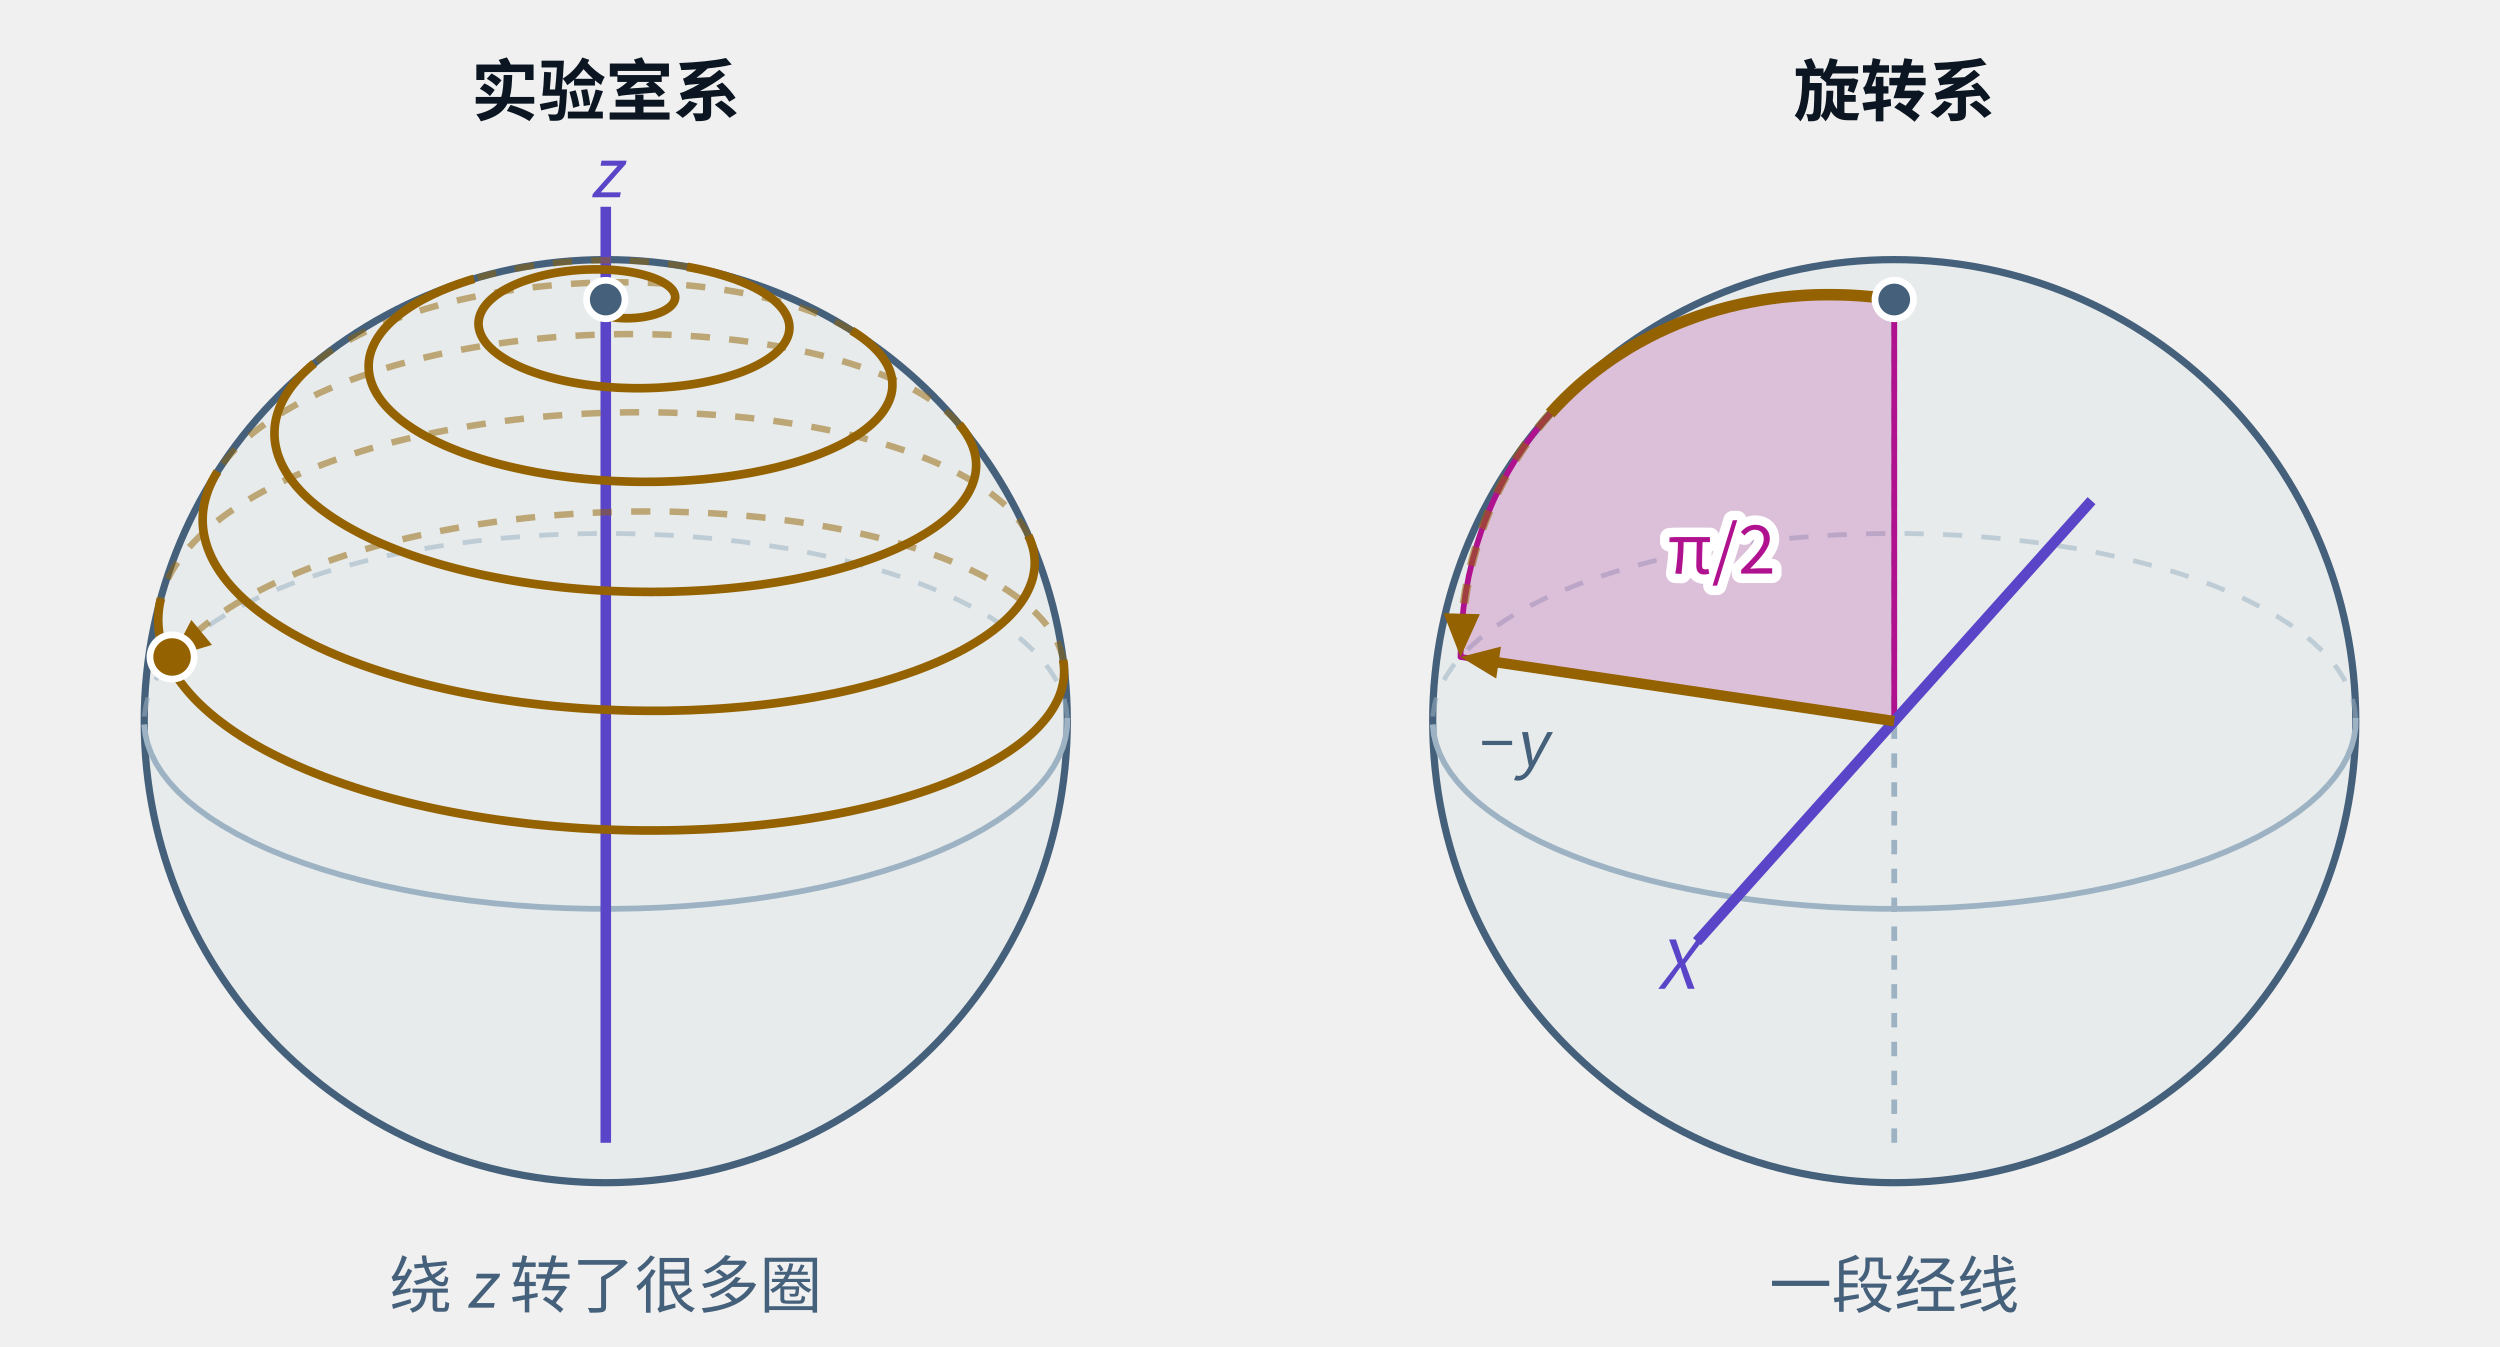
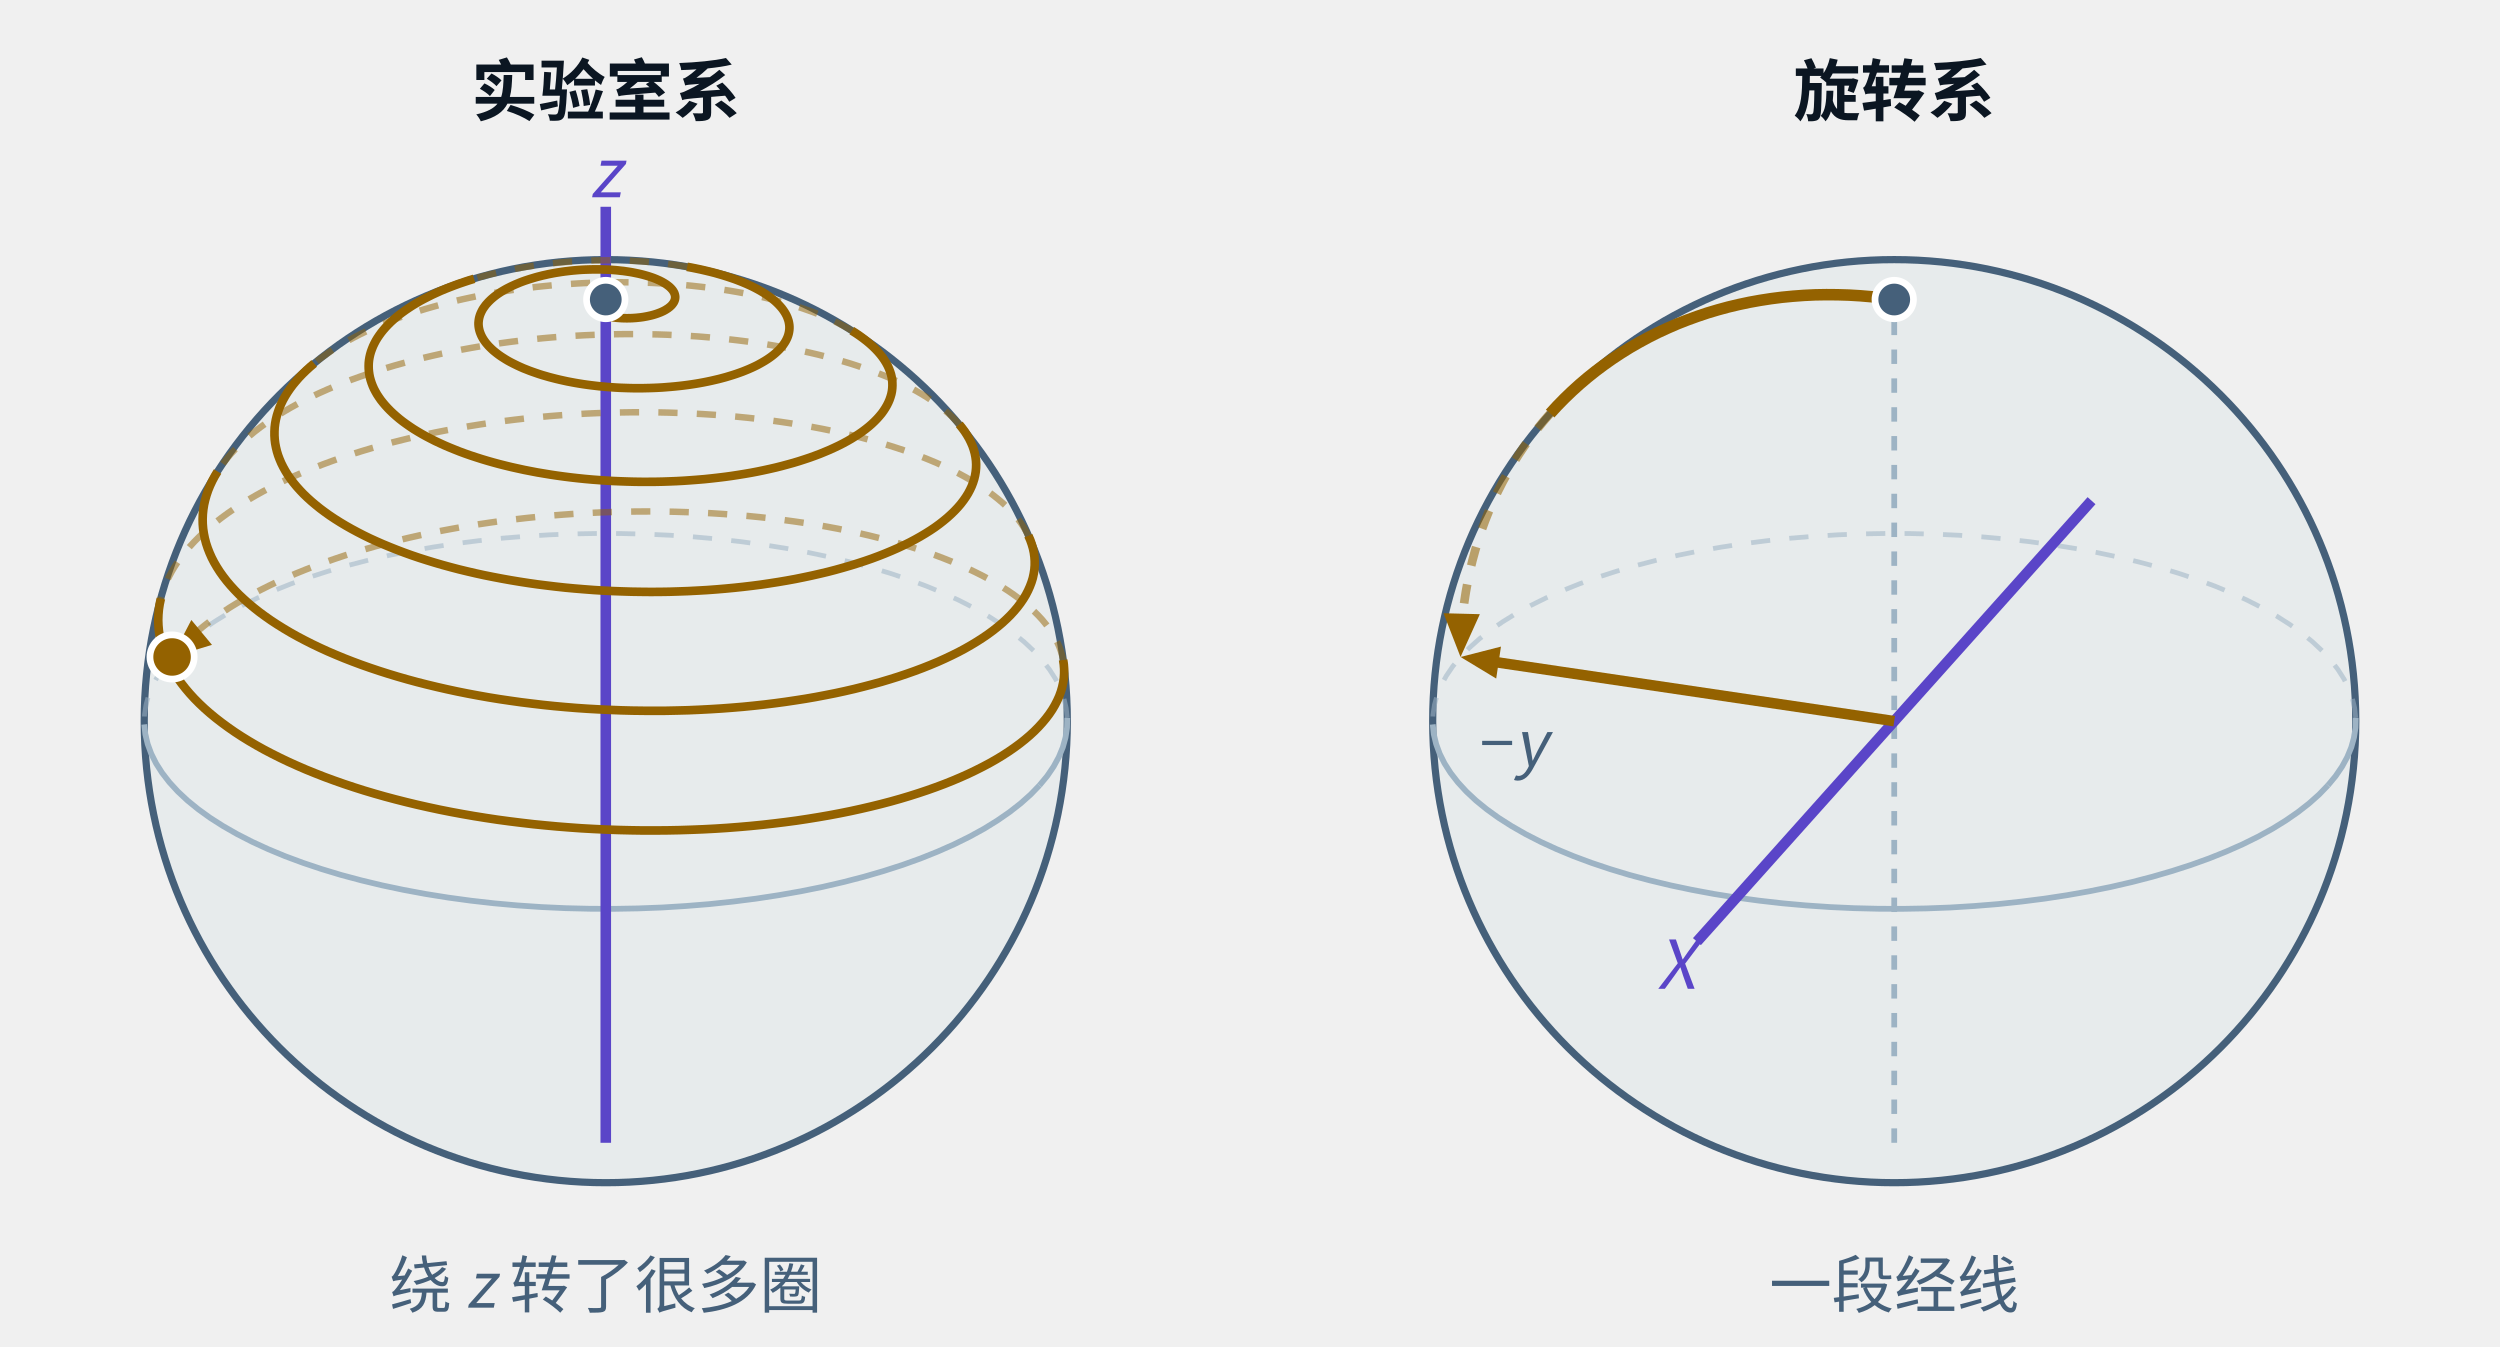
- <svg xmlns="http://www.w3.org/2000/svg" class="tr-fig" data-tr-fig="ch11-lab-spiral" data-lang="zh" data-wrap="1" viewBox="0 0 520 280" width="520" height="280" font-family="'Noto Sans SC', 'Noto Sans CJK SC', 'Source Sans 3', 'PingFang SC', 'Microsoft YaHei', system-ui, sans-serif" role="img" aria-label="两颗同样大小的布洛赫球。左边是实验室系：琥珀色的路径从北极出发，一圈圈绕着紫色的竖直 z 轴盘旋下降，最后落到赤道上，是一条螺旋。右边是旋转系：同一个脉冲里，琥珀色的态只沿一条经线从北极走到赤道，扫过一块四分之一圆的品红扇形，转轴是紫色的水平 X 轴。实际的脉冲里有 125 个载频周期，图中只画了 6 圈。">
+ <svg xmlns="http://www.w3.org/2000/svg" class="tr-fig" data-tr-fig="ch11-lab-spiral" data-lang="zh" data-wrap="1" viewBox="0 0 520 280" width="520" height="280" font-family="'Noto Sans SC', 'Noto Sans CJK SC', 'Source Sans 3', 'PingFang SC', 'Microsoft YaHei', system-ui, sans-serif" role="img" aria-label="两颗同样大小的布洛赫球。左边是实验室系：琥珀色的路径从北极出发，一圈圈绕着紫色的竖直 z 轴盘旋下降，最后落到赤道上，是一条螺旋。右边是旋转系：同一个脉冲里，琥珀色的态只沿一条经线从北极走到赤道，转轴是紫色的水平 X 轴。实际的脉冲里有 125 个载频周期，图中只画了 6 圈。">
  <style>.ts-ink{stroke:#0b1622}.tf-ink{fill:#0b1622}.ts-dim{stroke:#45607a}.tf-dim{fill:#45607a}.ts-faint{stroke:#9db3c4}.tf-faint{fill:#9db3c4}.ts-edge{stroke:#b9d0dd}.tf-edge{fill:#b9d0dd}.ts-hot{stroke:#5f9bb5}.tf-hot{fill:#5f9bb5}.ts-bg{stroke:#ffffff}.tf-bg{fill:#ffffff}.ts-panel{stroke:#eef5f9}.tf-panel{fill:#eef5f9}.ts-sheet{stroke:#f7fbfd}.tf-sheet{fill:#f7fbfd}.ts-cyan{stroke:#007c8a}.tf-cyan{fill:#007c8a}.ts-magenta{stroke:#b0128f}.tf-magenta{fill:#b0128f}.ts-amber{stroke:#946200}.tf-amber{fill:#946200}.ts-violet{stroke:#5a45c8}.tf-violet{fill:#5a45c8}.ts-ok{stroke:#087a4c}.tf-ok{fill:#087a4c}.ts-warn{stroke:#c21f3a}.tf-warn{fill:#c21f3a}.ts-blue{stroke:#1d5fd0}.tf-blue{fill:#1d5fd0}.ts-orange{stroke:#b85410}.tf-orange{fill:#b85410}.ts-sigma{stroke:#28405a}.tf-sigma{fill:#28405a}@media (prefers-color-scheme:dark){.ts-ink{stroke:#d4efff}.tf-ink{fill:#d4efff}.ts-dim{stroke:#6f8ea5}.tf-dim{fill:#6f8ea5}.ts-faint{stroke:#34506a}.tf-faint{fill:#34506a}.ts-edge{stroke:#143049}.tf-edge{fill:#143049}.ts-hot{stroke:#1f5d7c}.tf-hot{fill:#1f5d7c}.ts-bg{stroke:#03060c}.tf-bg{fill:#03060c}.ts-panel{stroke:#07101b}.tf-panel{fill:#07101b}.ts-sheet{stroke:#050c16}.tf-sheet{fill:#050c16}.ts-cyan{stroke:#19f0ff}.tf-cyan{fill:#19f0ff}.ts-magenta{stroke:#ff2fd0}.tf-magenta{fill:#ff2fd0}.ts-amber{stroke:#ffc83d}.tf-amber{fill:#ffc83d}.ts-violet{stroke:#9d8cff}.tf-violet{fill:#9d8cff}.ts-ok{stroke:#46ffb2}.tf-ok{fill:#46ffb2}.ts-warn{stroke:#ff5064}.tf-warn{fill:#ff5064}.ts-blue{stroke:#2a7bff}.tf-blue{fill:#2a7bff}.ts-orange{stroke:#ff8a3c}.tf-orange{fill:#ff8a3c}.ts-sigma{stroke:#cfe3ff}.tf-sigma{fill:#cfe3ff}}</style>
  <svg class="tr-fig-panel" x="0" y="0" width="252" height="280" viewBox="0 0 252 280">
    <text class="tf-ink" x="126" y="24" font-size="14" text-anchor="middle" font-weight="600">实验室系</text>
    <circle cx="126" cy="150" r="96" class="ts-dim tf-cyan" stroke-width="1.5" fill-opacity="0.04" />
    <path d="M216.21 163.35 L217.81 161.42 L219.15 159.45 L220.24 157.45 L221.07 155.43 L221.63 153.4 L221.94 151.36 L221.99 149.32" class="ts-faint" stroke-width="1.2" stroke-linejoin="round" fill="none" />
    <path d="M221.99 149.32 L221.77 147.28 L221.28 145.24 L220.54 143.22 L219.54 141.22 L218.28 139.24 L216.77 137.29 L215.01 135.37 L213.01 133.5 L210.76 131.67 L208.29 129.89 L205.59 128.17 L202.67 126.5 L199.54 124.9 L196.21 123.37 L192.69 121.91 L188.98 120.53 L185.1 119.23 L181.06 118.01 L176.87 116.89 L172.54 115.85 L168.08 114.91 L163.51 114.06 L158.83 113.31 L154.07 112.66 L149.22 112.11 L144.32 111.67 L139.36 111.33 L134.37 111.1 L129.35 110.98 L124.32 110.96 L119.3 111.05 L114.3 111.24 L109.33 111.55 L104.4 111.95 L99.54 112.47 L94.75 113.08 L90.04 113.8 L85.43 114.61 L80.93 115.52 L76.56 116.53 L72.32 117.63 L68.23 118.82 L64.29 120.09 L60.53 121.44 L56.94 122.88 L53.55 124.38 L50.35 125.96 L47.36 127.6 L44.59 129.31 L42.04 131.07 L39.72 132.88 L37.63 134.74 L35.79 136.65 L34.19 138.58 L32.85 140.55 L31.76 142.55 L30.93 144.57 L30.37 146.6 L30.06 148.64 L30.01 150.68" class="ts-faint" stroke-width="1" stroke-dasharray="4 4" stroke-linejoin="round" fill="none" opacity="0.55" />
    <path d="M30.01 150.68 L30.23 152.72 L30.72 154.76 L31.46 156.78 L32.46 158.78 L33.72 160.76 L35.23 162.71 L36.99 164.63 L38.99 166.5 L41.24 168.33 L43.71 170.11 L46.41 171.83 L49.33 173.5 L52.46 175.1 L55.79 176.63 L59.31 178.09 L63.02 179.47 L66.9 180.77 L70.94 181.99 L75.13 183.11 L79.46 184.15 L83.92 185.09 L88.49 185.94 L93.17 186.69 L97.93 187.34 L102.78 187.89 L107.68 188.33 L112.64 188.67 L117.63 188.9 L122.65 189.02 L127.68 189.04 L132.7 188.95 L137.7 188.76 L142.67 188.45 L147.6 188.05 L152.46 187.53 L157.25 186.92 L161.96 186.2 L166.57 185.39 L171.07 184.48 L175.44 183.47 L179.68 182.37 L183.77 181.18 L187.71 179.91 L191.47 178.56 L195.06 177.12 L198.45 175.62 L201.65 174.04 L204.64 172.4 L207.41 170.69 L209.96 168.93 L212.28 167.12 L214.37 165.26 L216.21 163.35" class="ts-faint" stroke-width="1.2" stroke-linejoin="round" fill="none" />
    <line x1="126" y1="237.7" x2="126" y2="43.01" class="ts-violet" stroke-width="2.2" fill="none" />
    <text class="tf-violet" x="126" y="41.03" font-size="14" text-anchor="middle">
      <tspan font-style="italic">z</tspan>
    </text>
    <path d="M126 62.3 L125.9 62.29 L125.79 62.27 L125.69 62.27 L125.58 62.26 L125.47 62.25 L125.37 62.25 L125.26 62.25 L125.15 62.26 L125.04 62.26 L124.93 62.27 L124.82 62.28 L124.71 62.29 L124.6 62.31 L124.49 62.33 L124.39 62.35 L124.28 62.37 L124.18 62.4 L124.08 62.42 L123.98 62.45 L123.88 62.49 L123.79 62.52 L123.7 62.56 L123.61 62.6 L123.53 62.64 L123.45 62.68 L123.37 62.73 L123.3 62.78 L123.23 62.83 L123.16 62.88 L123.1 62.93 L123.05 62.99 L123 63.04 L122.95 63.1 L122.91 63.16 L122.88 63.22 L122.85 63.29 L122.82 63.35 L122.8 63.42 L122.79 63.49 L122.78 63.55 L122.78 63.62 L122.79 63.69 L122.8 63.76 L122.82 63.84 L122.85 63.91 L122.88 63.98 L122.92 64.05 L122.97 64.13 L123.02 64.2 L123.08 64.28 L123.15 64.35 L123.22 64.43 L123.3 64.5 L123.39 64.57 L123.48 64.65 L123.59 64.72 L123.7 64.79 L123.81 64.86 L123.94 64.93 L124.07 65 L124.2 65.07 L124.35 65.14 L124.5 65.21 L124.66 65.27 L124.82 65.34 L124.99 65.4 L125.17 65.46 L125.35 65.52 L125.54 65.58 L125.74 65.63 L125.94 65.68 L126.15 65.74 L126.36 65.78 L126.58 65.83 L126.8 65.88 L127.03 65.92 L127.27 65.96 L127.51 65.99 L127.75 66.03 L128 66.06 L128.25 66.09 L128.51 66.11 L128.77 66.13 L129.03 66.15 L129.3 66.17 L129.57 66.18 L129.84 66.19 L130.11 66.19 L130.39 66.2 L130.67 66.19 L130.95 66.19 L131.23 66.18 L131.52 66.17 L131.8 66.15 L132.09 66.13 L132.37 66.11 L132.65 66.08 L132.94 66.05 L133.22 66.02 L133.51 65.98 L133.79 65.94 L134.07 65.89 L134.34 65.84 L134.62 65.79 L134.89 65.73 L135.16 65.67 L135.43 65.61 L135.69 65.54 L135.95 65.47 L136.21 65.39 L136.46 65.31 L136.7 65.23 L136.94 65.14 L137.18 65.05 L137.41 64.96 L137.63 64.86 L137.85 64.76 L138.06 64.66 L138.26 64.55 L138.46 64.44 L138.64 64.32 L138.82 64.21 L139 64.09 L139.16 63.96 L139.32 63.84 L139.46 63.71 L139.6 63.58 L139.73 63.45 L139.84 63.31 L139.95 63.17 L140.05 63.03 L140.14 62.89 L140.21 62.75 L140.28 62.6 L140.33 62.45 L140.38 62.31 L140.41 62.15 L140.43 62 L140.44 61.85 L140.44 61.7 L140.42 61.54 L140.39 61.38 L140.35 61.23 L140.3 61.07 L140.24 60.91 L140.16 60.76 L140.07 60.6 L139.97 60.44 L139.85 60.28 L139.72 60.13 L139.58 59.97 L139.43 59.82 L139.26 59.66 L139.08 59.51 L138.88 59.36 L138.68 59.21 L138.46 59.06 L138.22 58.91 L137.98 58.77 L137.72 58.62 L137.45 58.48 L137.17 58.34 L136.87 58.21 L136.56 58.07 L136.24 57.94 L135.91 57.81 L135.57 57.69 L135.21 57.57 L134.84 57.45 L134.46 57.34 L134.07 57.23 L133.67 57.12 L133.26 57.02 L132.84 56.92 L132.41 56.83 L131.96 56.74 L131.51 56.65 L131.05 56.57 L130.58 56.5 L130.1 56.43 L129.61 56.36 L129.11 56.31 L128.61 56.25 L128.1 56.2 L127.58 56.16 L127.05 56.12 L126.52 56.09 L125.98 56.07 L125.44 56.05 L124.89 56.04 L124.33 56.03 L123.77 56.03 L123.21 56.04 L122.64 56.05 L122.08 56.07 L121.5 56.09 L120.93 56.12 L120.35 56.16 L119.77 56.21 L119.2 56.26 L118.62 56.32 L118.04 56.39 L117.46 56.46 L116.88 56.54 L116.31 56.63 L115.73 56.72 L115.16 56.82 L114.59 56.93 L114.03 57.04 L113.47 57.17 L112.91 57.29 L112.36 57.43 L111.81 57.57 L111.27 57.72 L110.74 57.88 L110.21 58.04 L109.69 58.21 L109.18 58.38 L108.68 58.56 L108.18 58.75 L107.7 58.95 L107.22 59.15 L106.76 59.36 L106.3 59.57 L105.86 59.79 L105.43 60.01 L105.01 60.24 L104.6 60.48 L104.2 60.72 L103.82 60.97 L103.45 61.22 L103.1 61.48 L102.76 61.74 L102.44 62.01 L102.13 62.28 L101.84 62.56 L101.56 62.84 L101.3 63.13 L101.05 63.41 L100.83 63.71 L100.62 64 L100.42 64.3 L100.25 64.61 L100.1 64.91 L99.96 65.22 L99.84 65.53 L99.74 65.85 L99.66 66.16 L99.6 66.48 L99.56 66.8 L99.53 67.13 L99.53 67.45 L99.55 67.77 L99.59 68.1 L99.65 68.42 L99.73 68.75 L99.83 69.08 L99.95 69.4 L100.09 69.73 L100.25 70.06 L100.43 70.38 L100.63 70.7 L100.86 71.03 L101.1 71.35 L101.37 71.67 L101.65 71.99 L101.96 72.3 L102.29 72.62 L102.63 72.93 L103 73.23 L103.39 73.54 L103.79 73.84 L104.22 74.14 L104.67 74.43 L105.13 74.72 L105.61 75.01 L106.12 75.29 L106.64 75.56 L107.18 75.83 L107.74 76.1 L108.31 76.36 L108.9 76.62 L109.51 76.86 L110.14 77.11 L110.78 77.34 L111.44 77.57 L112.11 77.8 L112.8 78.02 L113.5 78.22 L114.22 78.43 L114.95 78.62 L115.7 78.81 L116.45 78.99 L117.22 79.16 L118 79.33 L118.79 79.48 L119.59 79.63 L120.41 79.77 L121.23 79.9 L122.06 80.02 L122.9 80.13 L123.74 80.23 L124.6 80.33 L125.46 80.41 L126.32 80.49 L127.19 80.55 L128.07 80.61 L128.95 80.66 L129.83 80.69 L130.72 80.72 L131.6 80.74 L132.49 80.75 L133.38 80.75 L134.27 80.73 L135.16 80.71 L136.05 80.68 L136.93 80.64 L137.81 80.59 L138.69 80.52 L139.57 80.45 L140.44 80.37 L141.3 80.28 L142.16 80.18 L143.01 80.07 L143.85 79.95 L144.69 79.82 L145.51 79.68 L146.33 79.53 L147.13 79.37 L147.93 79.2 L148.71 79.02 L149.48 78.84 L150.24 78.64 L150.98 78.44 L151.71 78.22 L152.43 78 L153.13 77.77 L153.81 77.53 L154.47 77.29 L155.12 77.03 L155.75 76.77 L156.36 76.5 L156.96 76.22 L157.53 75.94 L158.08 75.64 L158.61 75.34 L159.12 75.04 L159.61 74.73 L160.08 74.41 L160.52 74.09 L160.94 73.76 L161.34 73.42 L161.71 73.08 L162.06 72.74 L162.38 72.39 L162.68 72.03 L162.95 71.68 L163.2 71.31 L163.42 70.95 L163.61 70.58 L163.78 70.21 L163.92 69.83 L164.03 69.46 L164.11 69.08 L164.17 68.7 L164.2 68.32 L164.2 67.93 L164.17 67.55 L164.11 67.17 L164.03 66.78 L163.91 66.4 L163.77 66.01 L163.6 65.63 L163.4 65.25 L163.17 64.87 L162.91 64.49 L162.63 64.11 L162.31 63.74 L161.97 63.37 L161.6 63 L161.2 62.63 L160.77 62.27 L160.31 61.92 L159.83 61.56 L159.32 61.21 L158.78 60.87 L158.22 60.53 L157.63 60.2 L157.01 59.87 L156.37 59.55 L155.7 59.24 L155 58.93 L154.28 58.63 L153.54 58.34 L152.77 58.05 L151.98 57.78 L151.17 57.51 L150.34 57.25 L149.48 57 L148.6 56.75 L147.7 56.52 L146.78 56.3 L145.84 56.08 L144.88 55.88 L143.9 55.68 L142.91 55.5" class="ts-amber" stroke-width="1.8" stroke-linejoin="round" fill="none" />
    <path d="M142.91 55.5 L141.9 55.33 L140.87 55.17 L139.82 55.02 L138.77 54.88 L137.69 54.75 L136.61 54.63 L135.51 54.53 L134.4 54.44 L133.27 54.36 L132.14 54.29 L131 54.23 L129.85 54.19 L128.69 54.16 L127.52 54.14 L126.35 54.14 L125.17 54.15 L123.99 54.17 L122.8 54.2 L121.61 54.25 L120.42 54.31 L119.23 54.39 L118.04 54.47 L116.85 54.57 L115.66 54.69 L114.47 54.82 L113.29 54.96 L112.11 55.11 L110.93 55.28 L109.76 55.46 L108.6 55.66 L107.45 55.86 L106.3 56.09 L105.17 56.32 L104.04 56.57 L102.93 56.83 L101.83 57.1 L100.74 57.38 L99.67 57.68 L98.61 57.99" class="ts-amber" stroke-width="1.35" stroke-dasharray="4 4" stroke-linejoin="round" fill="none" opacity="0.5" />
    <path d="M98.61 57.99 L97.57 58.31 L96.54 58.65 L95.54 58.99 L94.55 59.35 L93.58 59.72 L92.63 60.1 L91.69 60.49 L90.79 60.9 L89.9 61.31 L89.04 61.74 L88.2 62.17 L87.38 62.61 L86.59 63.07 L85.83 63.53 L85.09 64.01 L84.38 64.49 L83.7 64.98 L83.04 65.48 L82.42 65.98 L81.82 66.5 L81.25 67.02 L80.72 67.55 L80.22 68.08 L79.74 68.63 L79.3 69.18 L78.9 69.73 L78.52 70.29 L78.18 70.85 L77.88 71.42 L77.6 72 L77.37 72.57 L77.16 73.15 L76.99 73.74 L76.86 74.32 L76.76 74.91 L76.7 75.5 L76.68 76.1 L76.69 76.69 L76.74 77.29 L76.82 77.88 L76.94 78.48 L77.1 79.07 L77.29 79.66 L77.52 80.26 L77.78 80.85 L78.09 81.44 L78.42 82.02 L78.8 82.6 L79.21 83.19 L79.66 83.76 L80.14 84.33 L80.66 84.9 L81.21 85.46 L81.8 86.02 L82.42 86.57 L83.07 87.12 L83.76 87.66 L84.49 88.19 L85.25 88.72 L86.03 89.24 L86.86 89.75 L87.71 90.25 L88.59 90.74 L89.51 91.22 L90.45 91.7 L91.43 92.16 L92.43 92.62 L93.46 93.06 L94.52 93.49 L95.6 93.92 L96.71 94.33 L97.85 94.73 L99.01 95.11 L100.2 95.49 L101.4 95.85 L102.63 96.2 L103.89 96.54 L105.16 96.86 L106.45 97.17 L107.76 97.46 L109.09 97.75 L110.43 98.01 L111.79 98.27 L113.17 98.5 L114.56 98.73 L115.96 98.94 L117.37 99.13 L118.8 99.31 L120.23 99.47 L121.68 99.62 L123.13 99.75 L124.59 99.86 L126.05 99.96 L127.52 100.05 L129 100.11 L130.47 100.16 L131.95 100.2 L133.43 100.22 L134.91 100.22 L136.38 100.21 L137.85 100.18 L139.32 100.13 L140.79 100.07 L142.24 99.99 L143.69 99.89 L145.13 99.78 L146.57 99.66 L147.99 99.51 L149.4 99.35 L150.8 99.18 L152.18 98.99 L153.55 98.78 L154.9 98.56 L156.24 98.33 L157.55 98.08 L158.85 97.81 L160.13 97.53 L161.39 97.24 L162.62 96.93 L163.84 96.6 L165.03 96.27 L166.19 95.92 L167.33 95.55 L168.44 95.18 L169.52 94.79 L170.58 94.39 L171.6 93.97 L172.6 93.55 L173.56 93.11 L174.49 92.67 L175.39 92.21 L176.26 91.74 L177.09 91.26 L177.88 90.77 L178.65 90.27 L179.37 89.77 L180.06 89.25 L180.71 88.73 L181.32 88.2 L181.89 87.66 L182.43 87.11 L182.92 86.56 L183.38 86.01 L183.79 85.44 L184.16 84.87 L184.49 84.3 L184.78 83.72 L185.03 83.14 L185.23 82.56 L185.4 81.97 L185.52 81.38 L185.59 80.79 L185.62 80.2 L185.61 79.6 L185.56 79.01 L185.46 78.41 L185.32 77.82 L185.13 77.23 L184.9 76.64 L184.63 76.05 L184.31 75.46 L183.95 74.88 L183.55 74.3 L183.1 73.72 L182.61 73.15 L182.07 72.58 L181.5 72.02 L180.88 71.46 L180.22 70.91 L179.52 70.37 L178.78 69.83 L178 69.3 L177.17 68.78" class="ts-amber" stroke-width="1.8" stroke-linejoin="round" fill="none" />
    <path d="M177.17 68.78 L176.31 68.27 L175.41 67.77 L174.47 67.27 L173.49 66.79 L172.48 66.32 L171.43 65.85 L170.34 65.4 L169.22 64.96 L168.06 64.54 L166.87 64.12 L165.64 63.72 L164.38 63.33 L163.1 62.95 L161.78 62.59 L160.43 62.24 L159.05 61.91 L157.65 61.59 L156.22 61.29 L154.76 61 L153.28 60.73 L151.77 60.47 L150.24 60.23 L148.69 60.01 L147.12 59.8 L145.53 59.62 L143.92 59.44 L142.3 59.29 L140.66 59.15 L139 59.04 L137.33 58.94 L135.65 58.85 L133.95 58.79 L132.25 58.75 L130.54 58.72 L128.82 58.71 L127.09 58.72 L125.36 58.76 L123.62 58.81 L121.88 58.87 L120.14 58.96 L118.4 59.07 L116.67 59.2 L114.93 59.34 L113.2 59.51 L111.47 59.69 L109.75 59.9 L108.04 60.12 L106.33 60.36 L104.64 60.62 L102.96 60.9 L101.29 61.2 L99.63 61.52 L97.99 61.86 L96.37 62.21 L94.76 62.58 L93.18 62.97 L91.61 63.38 L90.07 63.81 L88.54 64.25 L87.04 64.71 L85.57 65.19 L84.12 65.68 L82.7 66.19 L81.31 66.72 L79.94 67.26 L78.61 67.82 L77.31 68.39 L76.04 68.98 L74.81 69.58 L73.61 70.2 L72.44 70.83 L71.31 71.47 L70.22 72.13 L69.17 72.79 L68.15 73.48 L67.18 74.17 L66.24 74.87 L65.35 75.59" class="ts-amber" stroke-width="1.35" stroke-dasharray="4 4" stroke-linejoin="round" fill="none" opacity="0.5" />
    <path d="M65.35 75.59 L64.5 76.31 L63.69 77.05 L62.93 77.79 L62.21 78.54 L61.54 79.31 L60.91 80.07 L60.33 80.85 L59.79 81.64 L59.3 82.43 L58.86 83.22 L58.47 84.03 L58.12 84.83 L57.83 85.65 L57.58 86.46 L57.38 87.28 L57.23 88.1 L57.13 88.93 L57.09 89.75 L57.09 90.58 L57.14 91.41 L57.24 92.23 L57.4 93.06 L57.6 93.89 L57.85 94.71 L58.16 95.53 L58.51 96.35 L58.92 97.17 L59.37 97.98 L59.87 98.79 L60.43 99.59 L61.03 100.39 L61.68 101.18 L62.38 101.96 L63.12 102.74 L63.92 103.51 L64.76 104.27 L65.65 105.02 L66.58 105.77 L67.56 106.5 L68.58 107.23 L69.65 107.94 L70.76 108.64 L71.91 109.33 L73.11 110.01 L74.34 110.67 L75.62 111.33 L76.93 111.97 L78.29 112.59 L79.68 113.2 L81.11 113.79 L82.57 114.37 L84.07 114.94 L85.6 115.49 L87.16 116.02 L88.76 116.53 L90.39 117.03 L92.04 117.51 L93.72 117.97 L95.43 118.42 L97.17 118.84 L98.93 119.25 L100.71 119.64 L102.52 120 L104.35 120.35 L106.19 120.68 L108.06 120.99 L109.94 121.28 L111.83 121.55 L113.74 121.79 L115.66 122.02 L117.6 122.23 L119.54 122.41 L121.49 122.57 L123.45 122.72 L125.42 122.84 L127.39 122.94 L129.36 123.01 L131.33 123.07 L133.3 123.1 L135.27 123.12 L137.24 123.11 L139.21 123.08 L141.16 123.02 L143.11 122.95 L145.06 122.85 L146.99 122.74 L148.91 122.6 L150.81 122.44 L152.71 122.26 L154.58 122.06 L156.44 121.84 L158.28 121.6 L160.1 121.33 L161.9 121.05 L163.67 120.75 L165.42 120.43 L167.15 120.08 L168.85 119.72 L170.52 119.34 L172.16 118.95 L173.77 118.53 L175.35 118.09 L176.9 117.64 L178.41 117.17 L179.88 116.69 L181.32 116.19 L182.72 115.67 L184.09 115.13 L185.41 114.58 L186.69 114.02 L187.93 113.44 L189.13 112.85 L190.28 112.24 L191.39 111.62 L192.45 110.99 L193.47 110.35 L194.44 109.7 L195.36 109.03 L196.23 108.35 L197.05 107.67 L197.82 106.97 L198.54 106.27 L199.21 105.56 L199.83 104.84 L200.39 104.11 L200.9 103.38 L201.36 102.64 L201.76 101.89 L202.11 101.14 L202.4 100.39 L202.64 99.63 L202.82 98.87 L202.95 98.11 L203.02 97.35 L203.04 96.58 L203 95.81 L202.9 95.05 L202.75 94.28 L202.54 93.52 L202.28 92.76 L201.95 92 L201.58 91.24 L201.14 90.49 L200.66 89.74 L200.11 89 L199.52 88.26" class="ts-amber" stroke-width="1.8" stroke-linejoin="round" fill="none" />
    <path d="M199.52 88.26 L198.86 87.53 L198.16 86.81 L197.4 86.09 L196.58 85.39 L195.72 84.69 L194.8 84 L193.83 83.32 L192.81 82.65 L191.74 81.99 L190.62 81.34 L189.45 80.7 L188.23 80.08 L186.96 79.47 L185.65 78.87 L184.3 78.29 L182.89 77.73 L181.45 77.17 L179.96 76.64 L178.43 76.12 L176.86 75.61 L175.25 75.13 L173.61 74.66 L171.92 74.21 L170.2 73.77 L168.45 73.36 L166.66 72.97 L164.83 72.59 L162.98 72.23 L161.1 71.9 L159.19 71.58 L157.25 71.29 L155.29 71.02 L153.3 70.77 L151.29 70.54 L149.26 70.33 L147.21 70.15 L145.14 69.98 L143.05 69.85 L140.95 69.73 L138.83 69.63 L136.7 69.56 L134.56 69.52 L132.41 69.49 L130.25 69.49 L128.09 69.52 L125.92 69.57 L123.75 69.64 L121.58 69.73 L119.4 69.85 L117.23 70 L115.06 70.16 L112.9 70.35 L110.74 70.57 L108.59 70.81 L106.46 71.07 L104.33 71.36 L102.21 71.67 L100.11 72 L98.03 72.36 L95.96 72.74 L93.91 73.14 L91.88 73.56 L89.88 74.01 L87.89 74.48 L85.94 74.97 L84.01 75.49 L82.1 76.02 L80.23 76.58 L78.38 77.15 L76.57 77.75 L74.8 78.37 L73.05 79 L71.35 79.66 L69.68 80.33 L68.05 81.03 L66.46 81.74 L64.91 82.47 L63.4 83.22 L61.94 83.98 L60.52 84.76 L59.15 85.56 L57.82 86.37 L56.54 87.2 L55.31 88.04 L54.13 88.89 L53 89.76 L51.93 90.64 L50.9 91.53 L49.93 92.43 L49.01 93.35 L48.15 94.27 L47.34 95.21 L46.59 96.15 L45.9 97.11 L45.26 98.07" class="ts-amber" stroke-width="1.35" stroke-dasharray="4 4" stroke-linejoin="round" fill="none" opacity="0.5" />
    <path d="M45.26 98.07 L44.68 99.03 L44.16 100.01 L43.7 100.99 L43.3 101.97 L42.96 102.97 L42.68 103.96 L42.45 104.96 L42.29 105.96 L42.19 106.96 L42.15 107.97 L42.17 108.97 L42.25 109.98 L42.4 110.98 L42.6 111.98 L42.86 112.98 L43.19 113.98 L43.58 114.98 L44.02 115.97 L44.53 116.96 L45.1 117.94 L45.72 118.91 L46.41 119.88 L47.15 120.84 L47.96 121.8 L48.82 122.74 L49.73 123.68 L50.71 124.6 L51.74 125.52 L52.82 126.42 L53.96 127.32 L55.16 128.2 L56.4 129.07 L57.7 129.92 L59.05 130.76 L60.45 131.59 L61.9 132.4 L63.4 133.19 L64.94 133.97 L66.53 134.73 L68.17 135.48 L69.85 136.2 L71.57 136.91 L73.34 137.6 L75.14 138.27 L76.99 138.92 L78.87 139.55 L80.79 140.16 L82.74 140.75 L84.73 141.32 L86.75 141.87 L88.8 142.39 L90.88 142.89 L92.98 143.37 L95.12 143.83 L97.27 144.26 L99.46 144.67 L101.66 145.06 L103.88 145.42 L106.12 145.75 L108.38 146.07 L110.66 146.35 L112.95 146.62 L115.25 146.86 L117.56 147.07 L119.87 147.26 L122.2 147.42 L124.53 147.55 L126.86 147.66 L129.2 147.75 L131.54 147.81 L133.87 147.84 L136.2 147.85 L138.53 147.84 L140.85 147.79 L143.16 147.73 L145.46 147.63 L147.75 147.51 L150.03 147.37 L152.29 147.2 L154.54 147.01 L156.76 146.79 L158.97 146.55 L161.15 146.28 L163.31 145.99 L165.45 145.67 L167.56 145.34 L169.64 144.98 L171.69 144.59 L173.71 144.19 L175.7 143.76 L177.65 143.31 L179.57 142.83 L181.45 142.34 L183.3 141.83 L185.1 141.29 L186.86 140.74 L188.58 140.16 L190.25 139.57 L191.88 138.96 L193.47 138.33 L195 137.69 L196.49 137.02 L197.93 136.34 L199.32 135.65 L200.65 134.94 L201.93 134.21 L203.16 133.47 L204.33 132.72 L205.45 131.96 L206.51 131.18 L207.51 130.39 L208.46 129.59 L209.34 128.78 L210.17 127.96 L210.93 127.13 L211.64 126.29 L212.28 125.44 L212.86 124.59 L213.38 123.73 L213.83 122.86 L214.22 121.99 L214.55 121.12 L214.82 120.24 L215.01 119.36 L215.15 118.47 L215.22 117.59 L215.22 116.7 L215.16 115.82 L215.04 114.93 L214.85 114.05 L214.59 113.16 L214.28 112.28 L213.89 111.41" class="ts-amber" stroke-width="1.8" stroke-linejoin="round" fill="none" />
    <path d="M213.89 111.41 L213.44 110.54 L212.93 109.67 L212.36 108.81 L211.72 107.95 L211.02 107.11 L210.25 106.27 L209.43 105.43 L208.54 104.61 L207.59 103.8 L206.58 103 L205.52 102.2 L204.39 101.42 L203.21 100.66 L201.97 99.9 L200.67 99.16 L199.32 98.43 L197.91 97.72 L196.45 97.03 L194.93 96.34 L193.37 95.68 L191.76 95.03 L190.09 94.41 L188.38 93.79 L186.62 93.2 L184.82 92.63 L182.97 92.08 L181.08 91.55 L179.15 91.03 L177.17 90.54 L175.16 90.07 L173.11 89.63 L171.03 89.2 L168.91 88.8 L166.76 88.43 L164.57 88.07 L162.36 87.74 L160.12 87.43 L157.85 87.15 L155.56 86.9 L153.24 86.67 L150.91 86.46 L148.55 86.28 L146.18 86.13 L143.78 86 L141.38 85.9 L138.96 85.82 L136.53 85.77 L134.09 85.75 L131.64 85.75 L129.19 85.79 L126.73 85.84 L124.27 85.93 L121.81 86.04 L119.35 86.18 L116.89 86.35 L114.44 86.54 L112 86.76 L109.56 87.01 L107.13 87.29 L104.72 87.59 L102.32 87.91 L99.94 88.27 L97.57 88.65 L95.22 89.05 L92.89 89.49 L90.59 89.94 L88.31 90.43 L86.05 90.93 L83.82 91.47 L81.63 92.02 L79.46 92.61 L77.32 93.21 L75.22 93.84 L73.15 94.49 L71.13 95.16 L69.14 95.86 L67.19 96.58 L65.28 97.32 L63.41 98.08 L61.59 98.86 L59.81 99.66 L58.08 100.48 L56.4 101.32 L54.77 102.18 L53.19 103.06 L51.66 103.95 L50.19 104.86 L48.77 105.79 L47.4 106.73 L46.09 107.69 L44.84 108.66 L43.64 109.64 L42.51 110.64 L41.43 111.65 L40.42 112.67 L39.46 113.71 L38.57 114.75 L37.75 115.8 L36.98 116.87 L36.28 117.94 L35.65 119.02 L35.08 120.1 L34.57 121.19 L34.14 122.29 L33.76 123.39 L33.46 124.5" class="ts-amber" stroke-width="1.35" stroke-dasharray="4 4" stroke-linejoin="round" fill="none" opacity="0.5" />
    <path d="M33.46 124.5 L33.22 125.61 L33.05 126.72 L32.95 127.83 L32.91 128.95 L32.95 130.06 L33.05 131.18 L33.21 132.29 L33.45 133.4 L33.75 134.51 L34.12 135.62 L34.56 136.72 L35.06 137.82 L35.63 138.91 L36.27 139.99 L36.97 141.07 L37.74 142.14 L38.57 143.2 L39.46 144.25 L40.42 145.3 L41.44 146.33 L42.52 147.35 L43.67 148.36 L44.87 149.35 L46.14 150.33 L47.46 151.3 L48.84 152.26 L50.28 153.2 L51.77 154.12 L53.32 155.03 L54.92 155.92 L56.58 156.79 L58.28 157.64 L60.04 158.48 L61.84 159.29 L63.69 160.09 L65.59 160.86 L67.53 161.62 L69.52 162.35 L71.54 163.06 L73.61 163.75 L75.72 164.42 L77.87 165.06 L80.05 165.68 L82.26 166.27 L84.51 166.84 L86.79 167.39 L89.1 167.91 L91.43 168.41 L93.8 168.88 L96.18 169.32 L98.59 169.74 L101.03 170.13 L103.48 170.5 L105.94 170.83 L108.43 171.14 L110.92 171.43 L113.43 171.68 L115.95 171.91 L118.48 172.11 L121.01 172.29 L123.55 172.43 L126.09 172.55 L128.64 172.64 L131.18 172.7 L133.72 172.74 L136.25 172.74 L138.78 172.72 L141.3 172.67 L143.81 172.59 L146.31 172.49 L148.79 172.36 L151.26 172.2 L153.71 172.01 L156.14 171.8 L158.55 171.56 L160.94 171.29 L163.31 171 L165.64 170.69 L167.95 170.34 L170.23 169.97 L172.48 169.58 L174.7 169.16 L176.88 168.72 L179.02 168.25 L181.13 167.76 L183.2 167.25 L185.22 166.72 L187.21 166.16 L189.15 165.58 L191.04 164.98 L192.89 164.36 L194.69 163.72 L196.45 163.06 L198.15 162.38 L199.8 161.68 L201.39 160.97 L202.93 160.23 L204.42 159.48 L205.85 158.72 L207.22 157.94 L208.54 157.14 L209.79 156.33 L210.99 155.5 L212.12 154.67 L213.19 153.82 L214.2 152.96 L215.14 152.09 L216.02 151.2 L216.83 150.31 L217.58 149.41 L218.26 148.51 L218.88 147.59 L219.42 146.67 L219.9 145.74 L220.32 144.81 L220.66 143.87 L220.93 142.93 L221.14 141.99 L221.28 141.05 L221.34 140.1 L221.34 139.15 L221.27 138.21 L221.13 137.26" class="ts-amber" stroke-width="1.8" stroke-linejoin="round" fill="none" />
    <path d="M221.13 137.26 L220.92 136.32 L220.64 135.38 L220.3 134.44 L219.88 133.51 L219.4 132.58 L218.85 131.65 L218.23 130.74 L217.54 129.83 L216.79 128.92 L215.97 128.03 L215.08 127.15 L214.13 126.27 L213.12 125.41 L212.04 124.56 L210.9 123.72 L209.7 122.89 L208.43 122.08 L207.11 121.28 L205.73 120.49 L204.29 119.72 L202.79 118.97 L201.23 118.23 L199.63 117.51 L197.96 116.81 L196.25 116.13 L194.48 115.46 L192.66 114.82 L190.8 114.19 L188.88 113.59 L186.93 113.01 L184.92 112.44 L182.87 111.91 L180.79 111.39 L178.66 110.9 L176.49 110.43 L174.29 109.98 L172.05 109.56 L169.77 109.16 L167.47 108.79 L165.13 108.45 L162.76 108.13 L160.37 107.83 L157.96 107.56 L155.51 107.32 L153.05 107.11 L150.57 106.92 L148.07 106.76 L145.55 106.63 L143.02 106.53 L140.47 106.45 L137.92 106.4 L135.35 106.38 L132.78 106.39 L130.21 106.42 L127.63 106.49 L125.04 106.58 L122.46 106.7 L119.88 106.85 L117.31 107.03 L114.74 107.23 L112.18 107.47 L109.63 107.73 L107.09 108.02 L104.56 108.33 L102.05 108.68 L99.56 109.05 L97.08 109.45 L94.63 109.88 L92.2 110.33 L89.79 110.81 L87.41 111.32 L85.06 111.85 L82.74 112.41 L80.45 112.99 L78.19 113.6 L75.96 114.24 L73.77 114.89 L71.62 115.57 L69.51 116.28 L67.44 117.01 L65.41 117.76 L63.43 118.53 L61.49 119.32 L59.6 120.14 L57.76 120.97 L55.96 121.83 L54.22 122.7 L52.53 123.59 L50.89 124.51 L49.31 125.44 L47.78 126.38 L46.31 127.35 L44.9 128.32 L43.54 129.32 L42.25 130.33 L41.01 131.35 L39.84 132.38 L38.73 133.43 L37.69 134.49 L36.71 135.56 L35.79 136.65" class="ts-amber" stroke-width="1.35" stroke-dasharray="4 4" stroke-linejoin="round" fill="none" opacity="0.5" />
    <path d="M35.79 136.65 L39.8 128.95 L44.09 134.13Z" class="tf-amber" />
    <circle cx="126" cy="62.3" r="4" class="ts-bg tf-dim" stroke-width="1.4" />
    <circle cx="35.79" cy="136.65" r="4.6" class="ts-bg tf-amber" stroke-width="1.4" />
    <text class="tf-dim" x="126" y="272" font-size="13" text-anchor="middle">绕 <tspan font-style="italic">z</tspan> 转了很多圈</text>
  </svg>
  <svg class="tr-fig-panel" x="268" y="0" width="252" height="280" viewBox="0 0 252 280">
    <text class="tf-ink" x="126" y="24" font-size="14" text-anchor="middle" font-weight="600">旋转系</text>
    <circle cx="126" cy="150" r="96" class="ts-dim tf-cyan" stroke-width="1.5" fill-opacity="0.04" />
    <path d="M216.21 163.35 L217.81 161.42 L219.15 159.45 L220.24 157.45 L221.07 155.43 L221.63 153.4 L221.94 151.36 L221.99 149.32" class="ts-faint" stroke-width="1.2" stroke-linejoin="round" fill="none" />
    <path d="M221.99 149.32 L221.77 147.28 L221.28 145.24 L220.54 143.22 L219.54 141.22 L218.28 139.24 L216.77 137.29 L215.01 135.37 L213.01 133.5 L210.76 131.67 L208.29 129.89 L205.59 128.17 L202.67 126.5 L199.54 124.9 L196.21 123.37 L192.69 121.91 L188.98 120.53 L185.1 119.23 L181.06 118.01 L176.87 116.89 L172.54 115.85 L168.08 114.91 L163.51 114.06 L158.83 113.31 L154.07 112.66 L149.22 112.11 L144.32 111.67 L139.36 111.33 L134.37 111.1 L129.35 110.98 L124.32 110.96 L119.3 111.05 L114.3 111.24 L109.33 111.55 L104.4 111.95 L99.54 112.47 L94.75 113.08 L90.04 113.8 L85.43 114.61 L80.93 115.52 L76.56 116.53 L72.32 117.63 L68.23 118.82 L64.29 120.09 L60.53 121.44 L56.94 122.88 L53.55 124.38 L50.35 125.96 L47.36 127.6 L44.59 129.31 L42.04 131.07 L39.72 132.88 L37.63 134.74 L35.79 136.65 L34.19 138.58 L32.85 140.55 L31.76 142.55 L30.93 144.57 L30.37 146.6 L30.06 148.64 L30.01 150.68" class="ts-faint" stroke-width="1" stroke-dasharray="4 4" stroke-linejoin="round" fill="none" opacity="0.55" />
    <path d="M30.01 150.68 L30.23 152.72 L30.72 154.76 L31.46 156.78 L32.46 158.78 L33.72 160.76 L35.23 162.71 L36.99 164.63 L38.99 166.5 L41.24 168.33 L43.71 170.11 L46.41 171.83 L49.33 173.5 L52.46 175.1 L55.79 176.63 L59.31 178.09 L63.02 179.47 L66.9 180.77 L70.94 181.99 L75.13 183.11 L79.46 184.15 L83.92 185.09 L88.49 185.94 L93.17 186.69 L97.93 187.34 L102.78 187.89 L107.68 188.33 L112.64 188.67 L117.63 188.9 L122.65 189.02 L127.68 189.04 L132.7 188.95 L137.7 188.76 L142.67 188.45 L147.6 188.05 L152.46 187.53 L157.25 186.92 L161.96 186.2 L166.57 185.39 L171.07 184.48 L175.44 183.47 L179.68 182.37 L183.77 181.18 L187.71 179.91 L191.47 178.56 L195.06 177.12 L198.45 175.62 L201.65 174.04 L204.64 172.4 L207.41 170.69 L209.96 168.93 L212.28 167.12 L214.37 165.26 L216.21 163.35" class="ts-faint" stroke-width="1.2" stroke-linejoin="round" fill="none" />
    <line x1="126" y1="237.7" x2="126" y2="62.3" class="ts-faint" stroke-width="1.2" stroke-dasharray="3 3" fill="none" />
-     <path d="M126 150 L126 62.3 L122.46 61.84 L118.92 61.52 L115.4 61.34 L111.89 61.29 L108.4 61.38 L104.94 61.61 L101.51 61.97 L98.12 62.47 L94.78 63.1 L91.48 63.86 L88.23 64.76 L85.05 65.8 L81.92 66.96 L78.87 68.25 L75.88 69.66 L72.98 71.2 L70.15 72.86 L67.41 74.64 L64.77 76.53 L62.21 78.54 L59.76 80.66 L57.4 82.89 L55.16 85.22 L53.02 87.65 L50.99 90.17 L49.08 92.79 L47.29 95.5 L45.62 98.29 L44.08 101.16 L42.66 104.1 L41.37 107.12 L40.2 110.2 L39.18 113.34 L38.28 116.54 L37.52 119.79 L36.9 123.09 L36.41 126.43 L36.07 129.81 L35.86 133.21 L35.79 136.65Z" class="ts-magenta tf-magenta" stroke-width="1.2" stroke-linejoin="round" fill-opacity="0.2" />
    <line x1="167.04" y1="104.14" x2="84.96" y2="195.86" class="ts-violet" stroke-width="2.2" fill="none" />
    <text class="tf-violet" x="80.69" y="205.67" font-size="14" text-anchor="middle">
      <tspan font-style="italic">X</tspan>
    </text>
    <path d="M126 62.3 L123.64 61.98 L121.28 61.72 L118.92 61.52 L116.57 61.38 L114.23 61.31 L111.89 61.29 L109.56 61.33 L107.24 61.44 L104.94 61.61 L102.65 61.83 L100.38 62.12 L98.12 62.47 L95.89 62.87 L93.67 63.34 L91.48 63.86 L89.31 64.45 L87.16 65.09 L85.05 65.8 L82.96 66.56 L80.89 67.37 L78.87 68.25 L76.87 69.17 L74.9 70.16 L72.98 71.2 L71.08 72.29 L69.23 73.44 L67.41 74.64 L65.64 75.89 L63.9 77.19 L62.21 78.54 L60.56 79.94 L58.96 81.39 L57.4 82.89 L55.89 84.43 L54.43 86.02" class="ts-amber" stroke-width="2.4" stroke-linejoin="round" fill="none" />
    <path d="M54.43 86.02 L53.02 87.65 L51.66 89.32 L50.34 91.03 L49.08 92.79 L47.88 94.58 L46.72 96.42 L45.62 98.29 L44.58 100.19 L43.59 102.13 L42.66 104.1 L41.78 106.1 L40.96 108.14 L40.2 110.2 L39.5 112.29 L38.86 114.4 L38.28 116.54 L37.76 118.7 L37.3 120.89 L36.9 123.09 L36.56 125.31 L36.28 127.55 L36.07 129.81 L35.91 132.07 L35.82 134.35 L35.79 136.65" class="ts-amber" stroke-width="1.8" stroke-dasharray="4 4" stroke-linejoin="round" fill="none" opacity="0.55" />
    <path d="M35.79 136.65 L32.25 127.55 L39.81 127.75Z" class="tf-amber" />
    <line x1="126" y1="150" x2="42.52" y2="137.64" class="ts-amber" stroke-width="2.2" fill="none" />
    <path d="M35.79 136.65 L44.2 134.49 L43.21 141.14Z" class="tf-amber" />
    <circle cx="126" cy="62.3" r="4" class="ts-bg tf-dim" stroke-width="1.4" />
    <text class="tf-dim" x="39.79" y="159.33" font-size="13">−<tspan font-style="italic">y</tspan>
    </text>
-     <text class="tf-magenta ts-bg" x="90.11" y="119.31" font-size="14" text-anchor="middle" stroke-width="3.92" stroke-linejoin="round" paint-order="stroke">π/2</text>
    <text class="tf-dim" x="126" y="272" font-size="13" text-anchor="middle">一段经线</text>
  </svg>
</svg>
